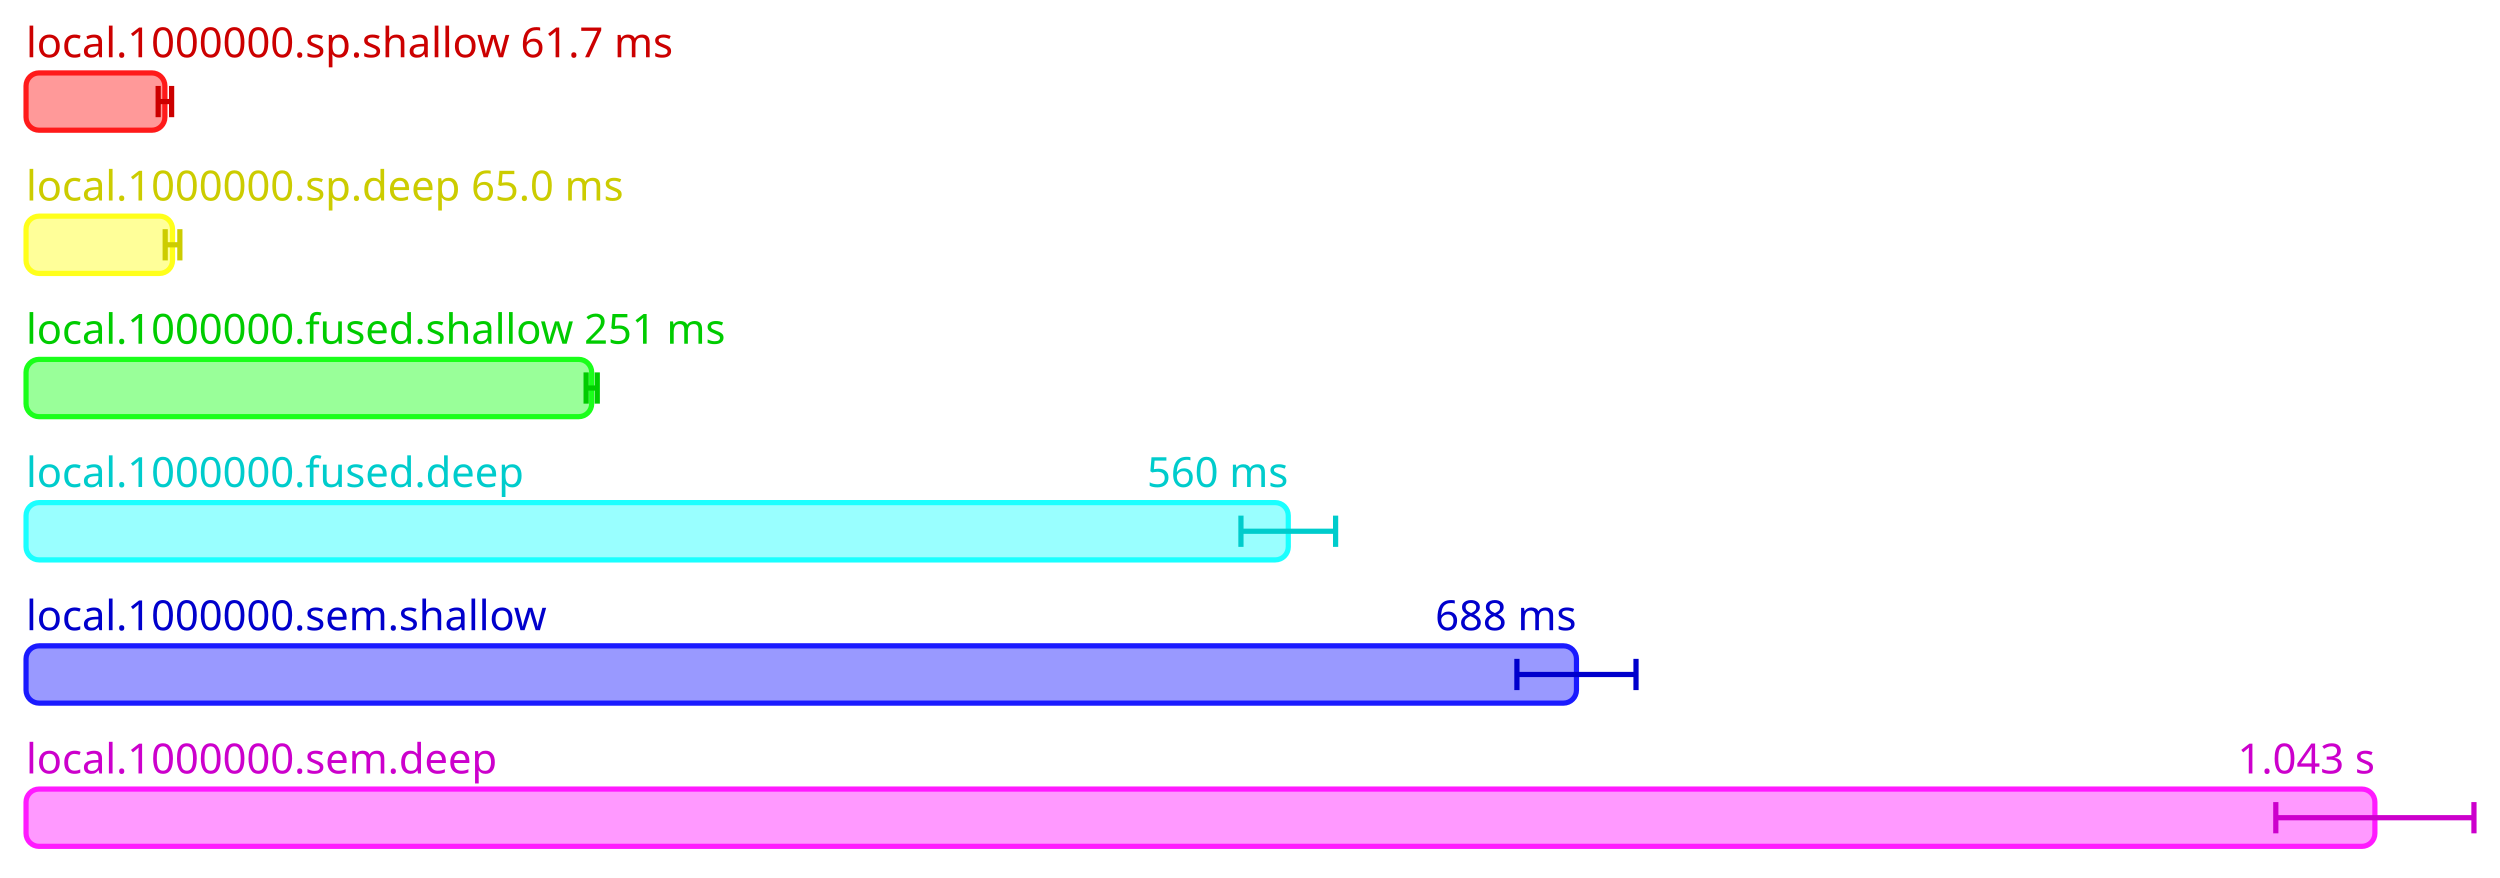
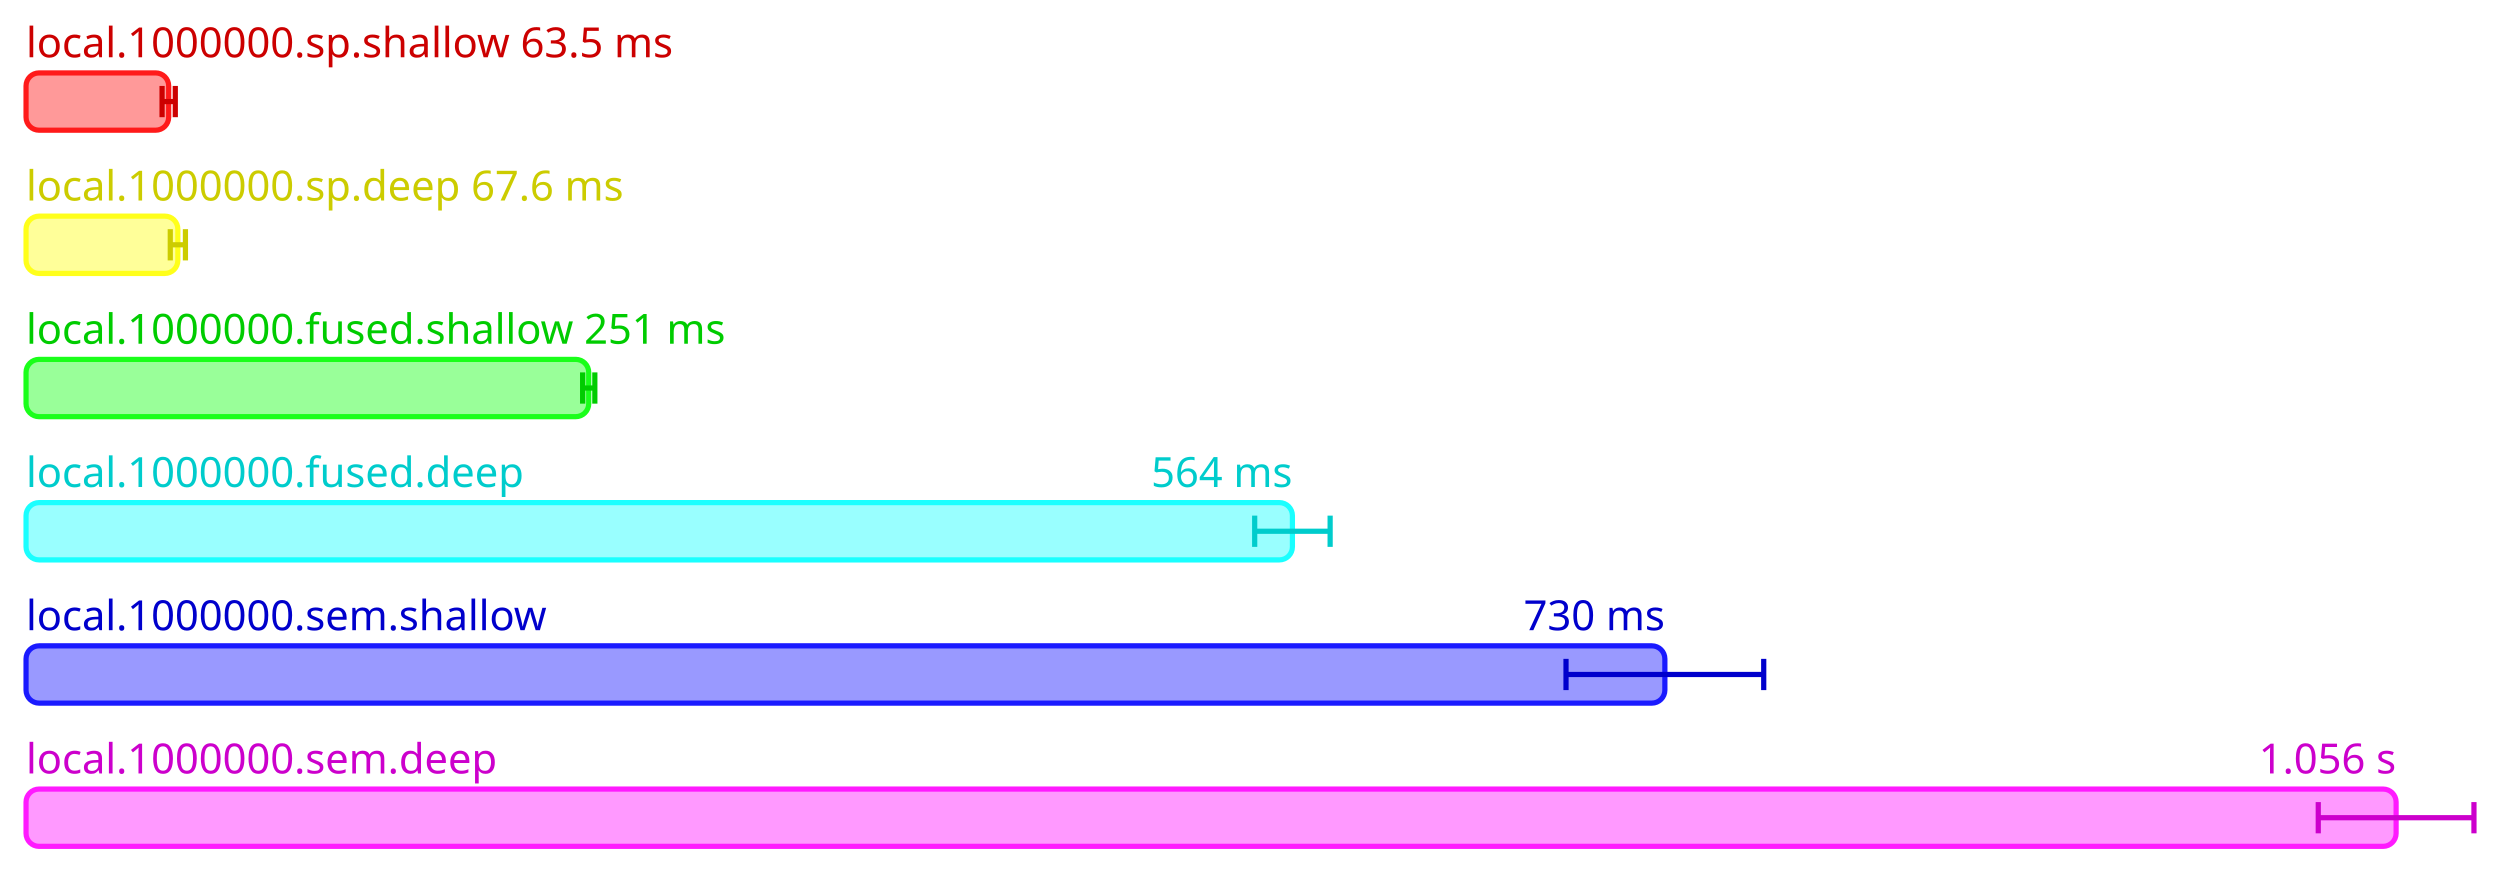
<svg xmlns="http://www.w3.org/2000/svg" height="337" width="960.0" font-size="16" font-family="sans-serif" stroke-width="2">
  <g transform="translate(10.0 0)">
-     <text fill="hsl(0, 100%, 40%)" y="22">local.1000000.sp.shallow 61.7 ms</text>
+     <text fill="hsl(0, 100%, 40%)" y="22">local.1000000.sp.shallow 63.5 ms</text>
    <g>
-       <rect y="28" rx="5" height="22" width="53.317" fill="hsl(0, 100%, 80%)" stroke="hsl(0, 100%, 55%)" />
+       <rect y="28" rx="5" height="22" width="54.772" fill="hsl(0, 100%, 80%)" stroke="hsl(0, 100%, 55%)" />
      <g stroke="hsl(0, 100%, 40%)">
-         <line x1="50.737" x2="55.897" y1="39" y2="39" />
-         <line x1="50.737" x2="50.737" y1="33" y2="45" />
-         <line x1="55.897" x2="55.897" y1="33" y2="45" />
+         <line x1="52.231" x2="57.313" y1="39" y2="39" />
+         <line x1="52.231" x2="52.231" y1="33" y2="45" />
+         <line x1="57.313" x2="57.313" y1="33" y2="45" />
      </g>
    </g>
-     <text fill="hsl(60, 100%, 40%)" y="77">local.1000000.sp.deep 65.0 ms</text>
+     <text fill="hsl(60, 100%, 40%)" y="77">local.1000000.sp.deep 67.6 ms</text>
    <g>
-       <rect y="83" rx="5" height="22" width="56.251" fill="hsl(60, 100%, 80%)" stroke="hsl(60, 100%, 55%)" />
+       <rect y="83" rx="5" height="22" width="58.294" fill="hsl(60, 100%, 80%)" stroke="hsl(60, 100%, 55%)" />
      <g stroke="hsl(60, 100%, 40%)">
-         <line x1="53.435" x2="59.068" y1="94" y2="94" />
-         <line x1="53.435" x2="53.435" y1="88" y2="100" />
-         <line x1="59.068" x2="59.068" y1="88" y2="100" />
+         <line x1="55.383" x2="61.206" y1="94" y2="94" />
+         <line x1="55.383" x2="55.383" y1="88" y2="100" />
+         <line x1="61.206" x2="61.206" y1="88" y2="100" />
      </g>
    </g>
    <text fill="hsl(120, 100%, 40%)" y="132">local.1000000.fused.shallow 251  ms</text>
    <g>
-       <rect y="138" rx="5" height="22" width="217.211" fill="hsl(120, 100%, 80%)" stroke="hsl(120, 100%, 55%)" />
+       <rect y="138" rx="5" height="22" width="216.073" fill="hsl(120, 100%, 80%)" stroke="hsl(120, 100%, 55%)" />
      <g stroke="hsl(120, 100%, 40%)">
-         <line x1="215.071" x2="219.352" y1="149" y2="149" />
-         <line x1="215.071" x2="215.071" y1="143" y2="155" />
-         <line x1="219.352" x2="219.352" y1="143" y2="155" />
+         <line x1="213.73" x2="218.416" y1="149" y2="149" />
+         <line x1="213.73" x2="213.73" y1="143" y2="155" />
+         <line x1="218.416" x2="218.416" y1="143" y2="155" />
      </g>
    </g>
    <g fill="hsl(180, 100%, 40%)">
      <text y="187">local.1000000.fused.deep</text>
-       <text y="187" x="484.698" text-anchor="end">560  ms</text>
+       <text y="187" x="486.285" text-anchor="end">564  ms</text>
    </g>
    <g>
-       <rect y="193" rx="5" height="22" width="484.698" fill="hsl(180, 100%, 80%)" stroke="hsl(180, 100%, 55%)" />
+       <rect y="193" rx="5" height="22" width="486.285" fill="hsl(180, 100%, 80%)" stroke="hsl(180, 100%, 55%)" />
      <g stroke="hsl(180, 100%, 40%)">
-         <line x1="466.525" x2="502.871" y1="204" y2="204" />
-         <line x1="466.525" x2="466.525" y1="198" y2="210" />
-         <line x1="502.871" x2="502.871" y1="198" y2="210" />
+         <line x1="471.8" x2="500.769" y1="204" y2="204" />
+         <line x1="471.8" x2="471.8" y1="198" y2="210" />
+         <line x1="500.769" x2="500.769" y1="198" y2="210" />
      </g>
    </g>
    <g fill="hsl(240, 100%, 40%)">
      <text y="242">local.1000000.sem.shallow</text>
-       <text y="242" x="595.361" text-anchor="end">688  ms</text>
+       <text y="242" x="629.309" text-anchor="end">730  ms</text>
    </g>
    <g>
-       <rect y="248" rx="5" height="22" width="595.361" fill="hsl(240, 100%, 80%)" stroke="hsl(240, 100%, 55%)" />
+       <rect y="248" rx="5" height="22" width="629.309" fill="hsl(240, 100%, 80%)" stroke="hsl(240, 100%, 55%)" />
      <g stroke="hsl(240, 100%, 40%)">
-         <line x1="572.493" x2="618.228" y1="259" y2="259" />
-         <line x1="572.493" x2="572.493" y1="253" y2="265" />
-         <line x1="618.228" x2="618.228" y1="253" y2="265" />
+         <line x1="591.35" x2="667.268" y1="259" y2="259" />
+         <line x1="591.35" x2="591.35" y1="253" y2="265" />
+         <line x1="667.268" x2="667.268" y1="253" y2="265" />
      </g>
    </g>
    <g fill="hsl(300, 100%, 40%)">
      <text y="297">local.1000000.sem.deep</text>
-       <text y="297" x="901.955" text-anchor="end">1.043 s</text>
+       <text y="297" x="910.106" text-anchor="end">1.056 s</text>
    </g>
    <g>
-       <rect y="303" rx="5" height="22" width="901.955" fill="hsl(300, 100%, 80%)" stroke="hsl(300, 100%, 55%)" />
+       <rect y="303" rx="5" height="22" width="910.106" fill="hsl(300, 100%, 80%)" stroke="hsl(300, 100%, 55%)" />
      <g stroke="hsl(300, 100%, 40%)">
-         <line x1="863.909" x2="940.0" y1="314" y2="314" />
-         <line x1="863.909" x2="863.909" y1="308" y2="320" />
+         <line x1="880.212" x2="940.0" y1="314" y2="314" />
+         <line x1="880.212" x2="880.212" y1="308" y2="320" />
        <line x1="940.0" x2="940.0" y1="308" y2="320" />
      </g>
    </g>
  </g>
</svg>
